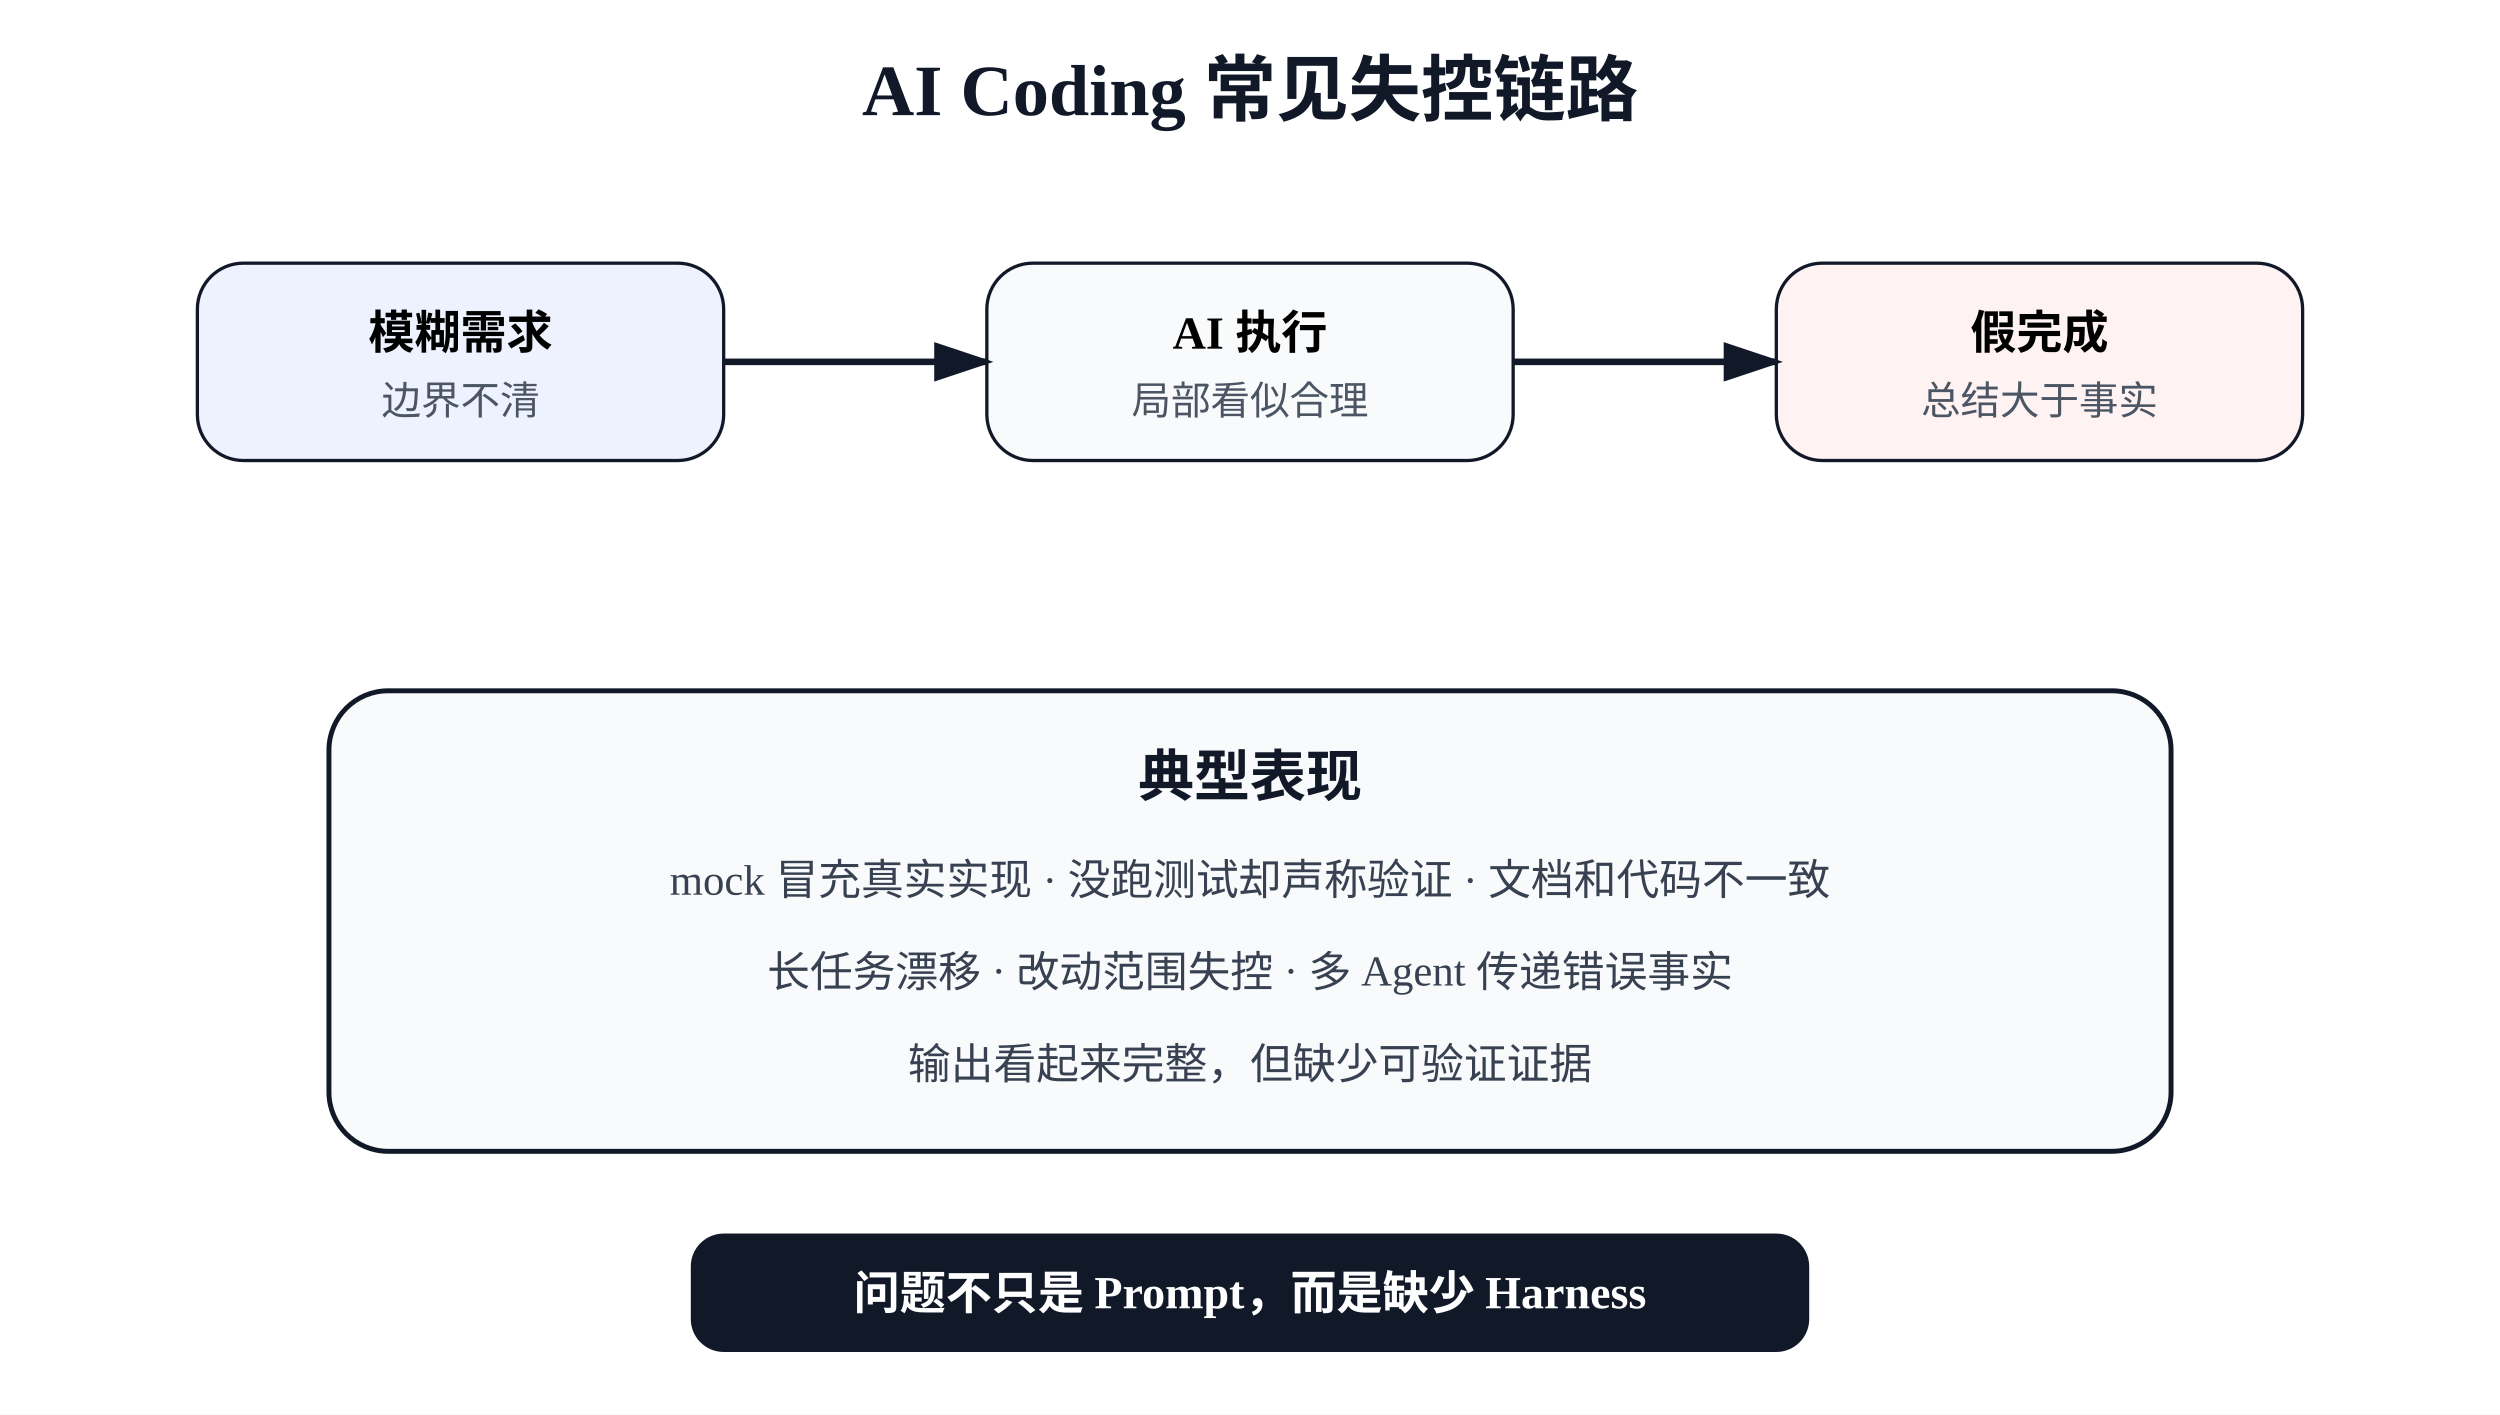
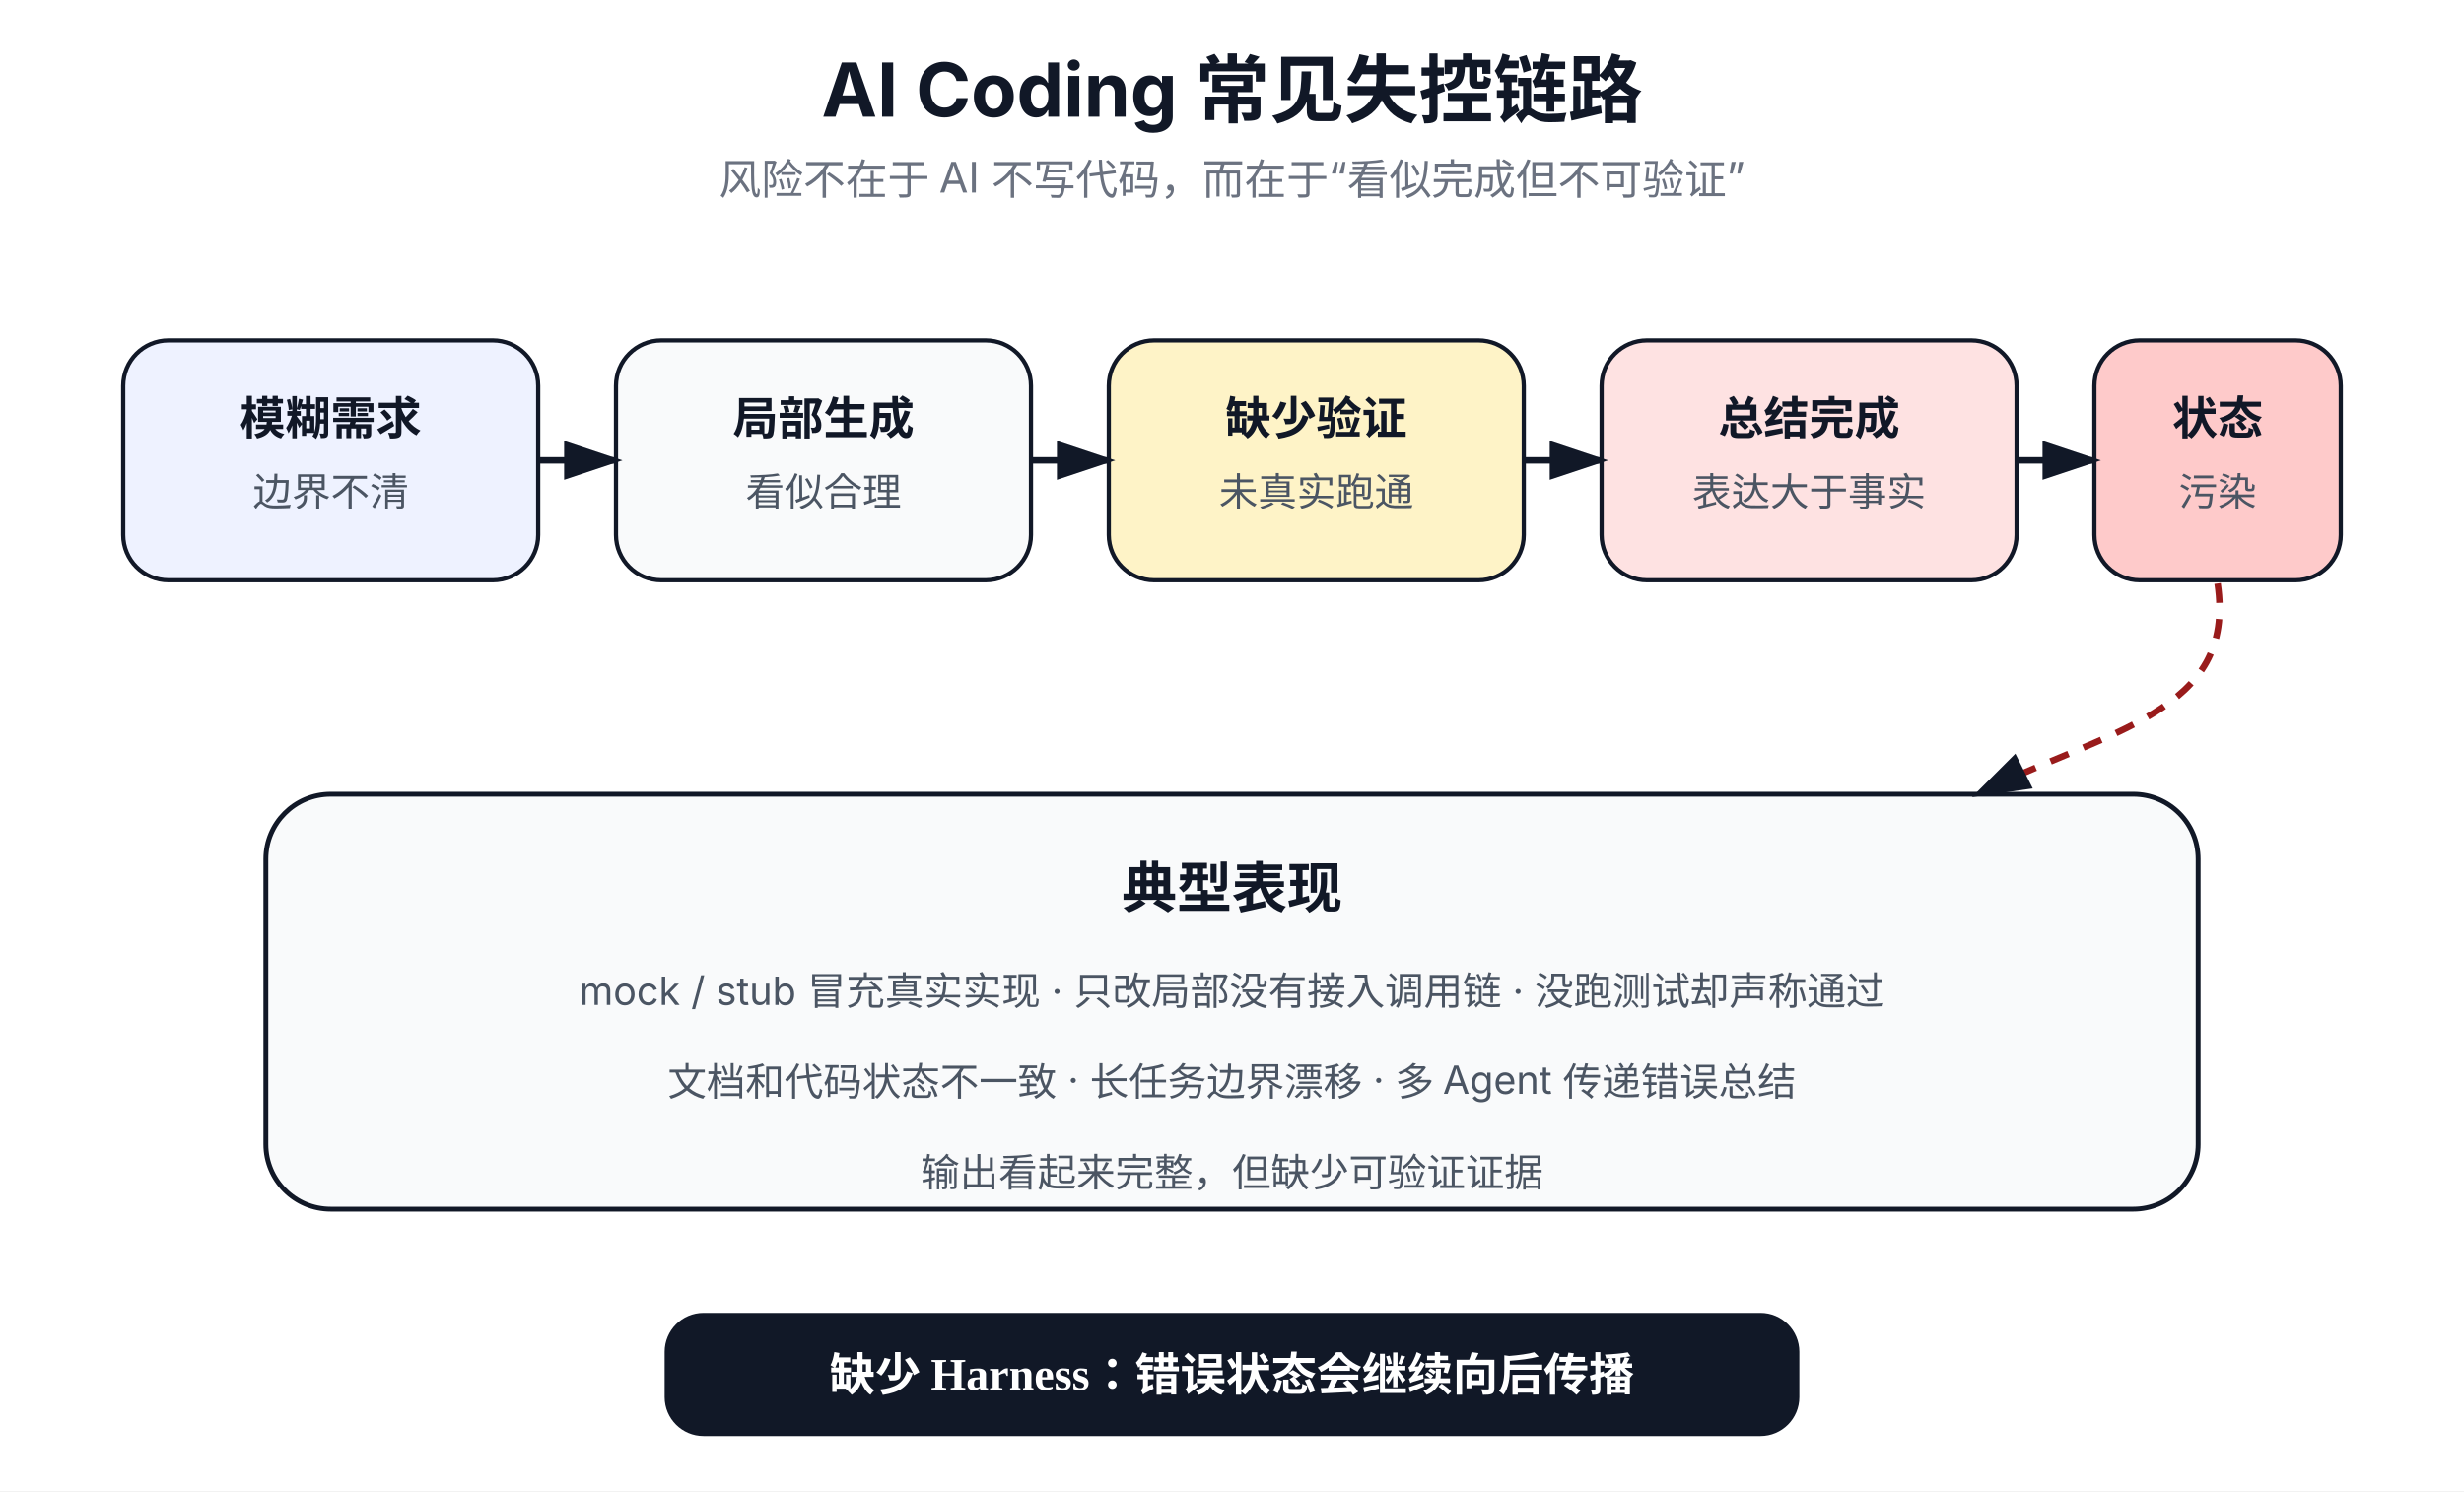
- <svg xmlns="http://www.w3.org/2000/svg" width="760" height="430" viewBox="0 0 760 430">
-   <rect width="760" height="430" fill="#ffffff" />
-   <text x="380" y="35" text-anchor="middle" font-size="22" font-weight="700" fill="#111827">AI Coding 常见失控链路</text>
-   <rect x="60" y="80" width="160" height="60" rx="14" fill="#EEF2FF" stroke="#111827" />
-   <text x="140" y="106" text-anchor="middle" font-size="14" font-weight="700">模糊需求</text>
-   <text x="140" y="126" text-anchor="middle" font-size="12" fill="#4B5563">边界不清</text>
-   <rect x="300" y="80" width="160" height="60" rx="14" fill="#F9FAFB" stroke="#111827" />
-   <text x="380" y="106" text-anchor="middle" font-size="14" font-weight="700">AI 执行</text>
-   <text x="380" y="126" text-anchor="middle" font-size="12" fill="#4B5563">局部看似合理</text>
-   <rect x="540" y="80" width="160" height="60" rx="14" fill="#FEF2F2" stroke="#111827" />
-   <text x="620" y="106" text-anchor="middle" font-size="14" font-weight="700">假完成</text>
-   <text x="620" y="126" text-anchor="middle" font-size="12" fill="#4B5563">总结大于事实</text>
-   <line x1="220" y1="110" x2="300" y2="110" stroke="#111827" stroke-width="2" marker-end="url(#arrow)" />
-   <line x1="460" y1="110" x2="540" y2="110" stroke="#111827" stroke-width="2" marker-end="url(#arrow)" />
-   <rect x="100" y="210" width="560" height="140" rx="18" fill="#F9FAFB" stroke="#111827" stroke-width="1.5" />
-   <text x="380" y="242" text-anchor="middle" font-size="17" font-weight="700" fill="#111827">典型表现</text>
-   <text x="380" y="272" text-anchor="middle" font-size="13" fill="#374151">mock 冒充真实实现 · 没跑测试却声称验证 · 文档和代码不一致</text>
-   <text x="380" y="300" text-anchor="middle" font-size="13" fill="#374151">长任务漂移 · 改动范围失控 · 多 Agent 传递错误事实</text>
-   <text x="380" y="328" text-anchor="middle" font-size="13" fill="#374151">输出看起来完整，但缺少可验证证据</text>
-   <rect x="210" y="375" width="340" height="36" rx="10" fill="#111827" />
-   <text x="380" y="398" text-anchor="middle" font-size="14" font-weight="700" fill="#ffffff">问题不只是 Prompt，而是缺少 Harness</text>
+ <svg xmlns="http://www.w3.org/2000/svg" width="760" height="460" viewBox="0 0 760 460" role="img" aria-labelledby="title desc">
  <defs>
    <marker id="arrow" markerWidth="10" markerHeight="10" refX="8" refY="3" orient="auto">
      <path d="M0,0 L0,6 L9,3 z" fill="#111827" />
    </marker>
+     <style>.title{font:700 23px -apple-system,BlinkMacSystemFont,"Segoe UI",sans-serif;fill:#111827}.sub{font:400 13px -apple-system,BlinkMacSystemFont,"Segoe UI",sans-serif;fill:#6B7280}.h{font:700 14px -apple-system,BlinkMacSystemFont,"Segoe UI",sans-serif;fill:#111827}.t{font:400 12px -apple-system,BlinkMacSystemFont,"Segoe UI",sans-serif;fill:#4B5563}.box{stroke:#111827;stroke-width:1.3}.line{stroke:#111827;stroke-width:2;marker-end:url(#arrow)}.dash{stroke:#991B1B;stroke-width:2;stroke-dasharray:6 5;marker-end:url(#arrow);fill:none}</style>
  </defs>
+   <rect width="760" height="460" fill="#fff" />
+   <text x="380" y="36" text-anchor="middle" class="title">AI Coding 常见失控链路</text>
+   <text x="380" y="60" text-anchor="middle" class="sub">风险不在于 AI 不写代码，而在于“看似完成但不可验证”</text>
+   <rect x="38" y="105" width="128" height="74" rx="14" fill="#EEF2FF" class="box" />
+   <text x="102" y="134" text-anchor="middle" class="h">模糊需求</text>
+   <text x="102" y="156" text-anchor="middle" class="t">边界不清</text>
+   <rect x="190" y="105" width="128" height="74" rx="14" fill="#F9FAFB" class="box" />
+   <text x="254" y="134" text-anchor="middle" class="h">局部生成</text>
+   <text x="254" y="156" text-anchor="middle" class="t">看似合理</text>
+   <rect x="342" y="105" width="128" height="74" rx="14" fill="#FEF3C7" class="box" />
+   <text x="406" y="134" text-anchor="middle" class="h">缺少验证</text>
+   <text x="406" y="156" text-anchor="middle" class="t">未真实跑通</text>
+   <rect x="494" y="105" width="128" height="74" rx="14" fill="#FEE2E2" class="box" />
+   <text x="558" y="134" text-anchor="middle" class="h">总结完成</text>
+   <text x="558" y="156" text-anchor="middle" class="t">表达大于事实</text>
+   <rect x="646" y="105" width="76" height="74" rx="14" fill="#FECACA" class="box" />
+   <text x="684" y="134" text-anchor="middle" class="h">状态</text>
+   <text x="684" y="156" text-anchor="middle" class="t">污染</text>
+   <line x1="166" y1="142" x2="190" y2="142" class="line" />
+   <line x1="318" y1="142" x2="342" y2="142" class="line" />
+   <line x1="470" y1="142" x2="494" y2="142" class="line" />
+   <line x1="622" y1="142" x2="646" y2="142" class="line" />
+   <rect x="82" y="245" width="596" height="128" rx="20" fill="#F9FAFB" stroke="#111827" stroke-width="1.5" />
+   <text x="380" y="280" text-anchor="middle" font-size="17" font-weight="700" fill="#111827">典型表现</text>
+   <text x="380" y="310" text-anchor="middle" class="t">mock / stub 冒充真实实现 · 只改局部没有接入调用链 · 没跑测试却声称通过</text>
+   <text x="380" y="338" text-anchor="middle" class="t">文档和代码状态不一致 · 长任务边界漂移 · 多 Agent 传递错误总结</text>
+   <text x="380" y="366" text-anchor="middle" class="t">输出看起来完整，但缺少可验证证据</text>
+   <path d="M684 180 C690 220 650 225 610 245" class="dash" />
+   <rect x="205" y="405" width="350" height="38" rx="12" fill="#111827" />
+   <text x="380" y="429" text-anchor="middle" font-size="14" font-weight="700" fill="#fff">缺少 Harness：错误状态会继续向后传播</text>
</svg>
